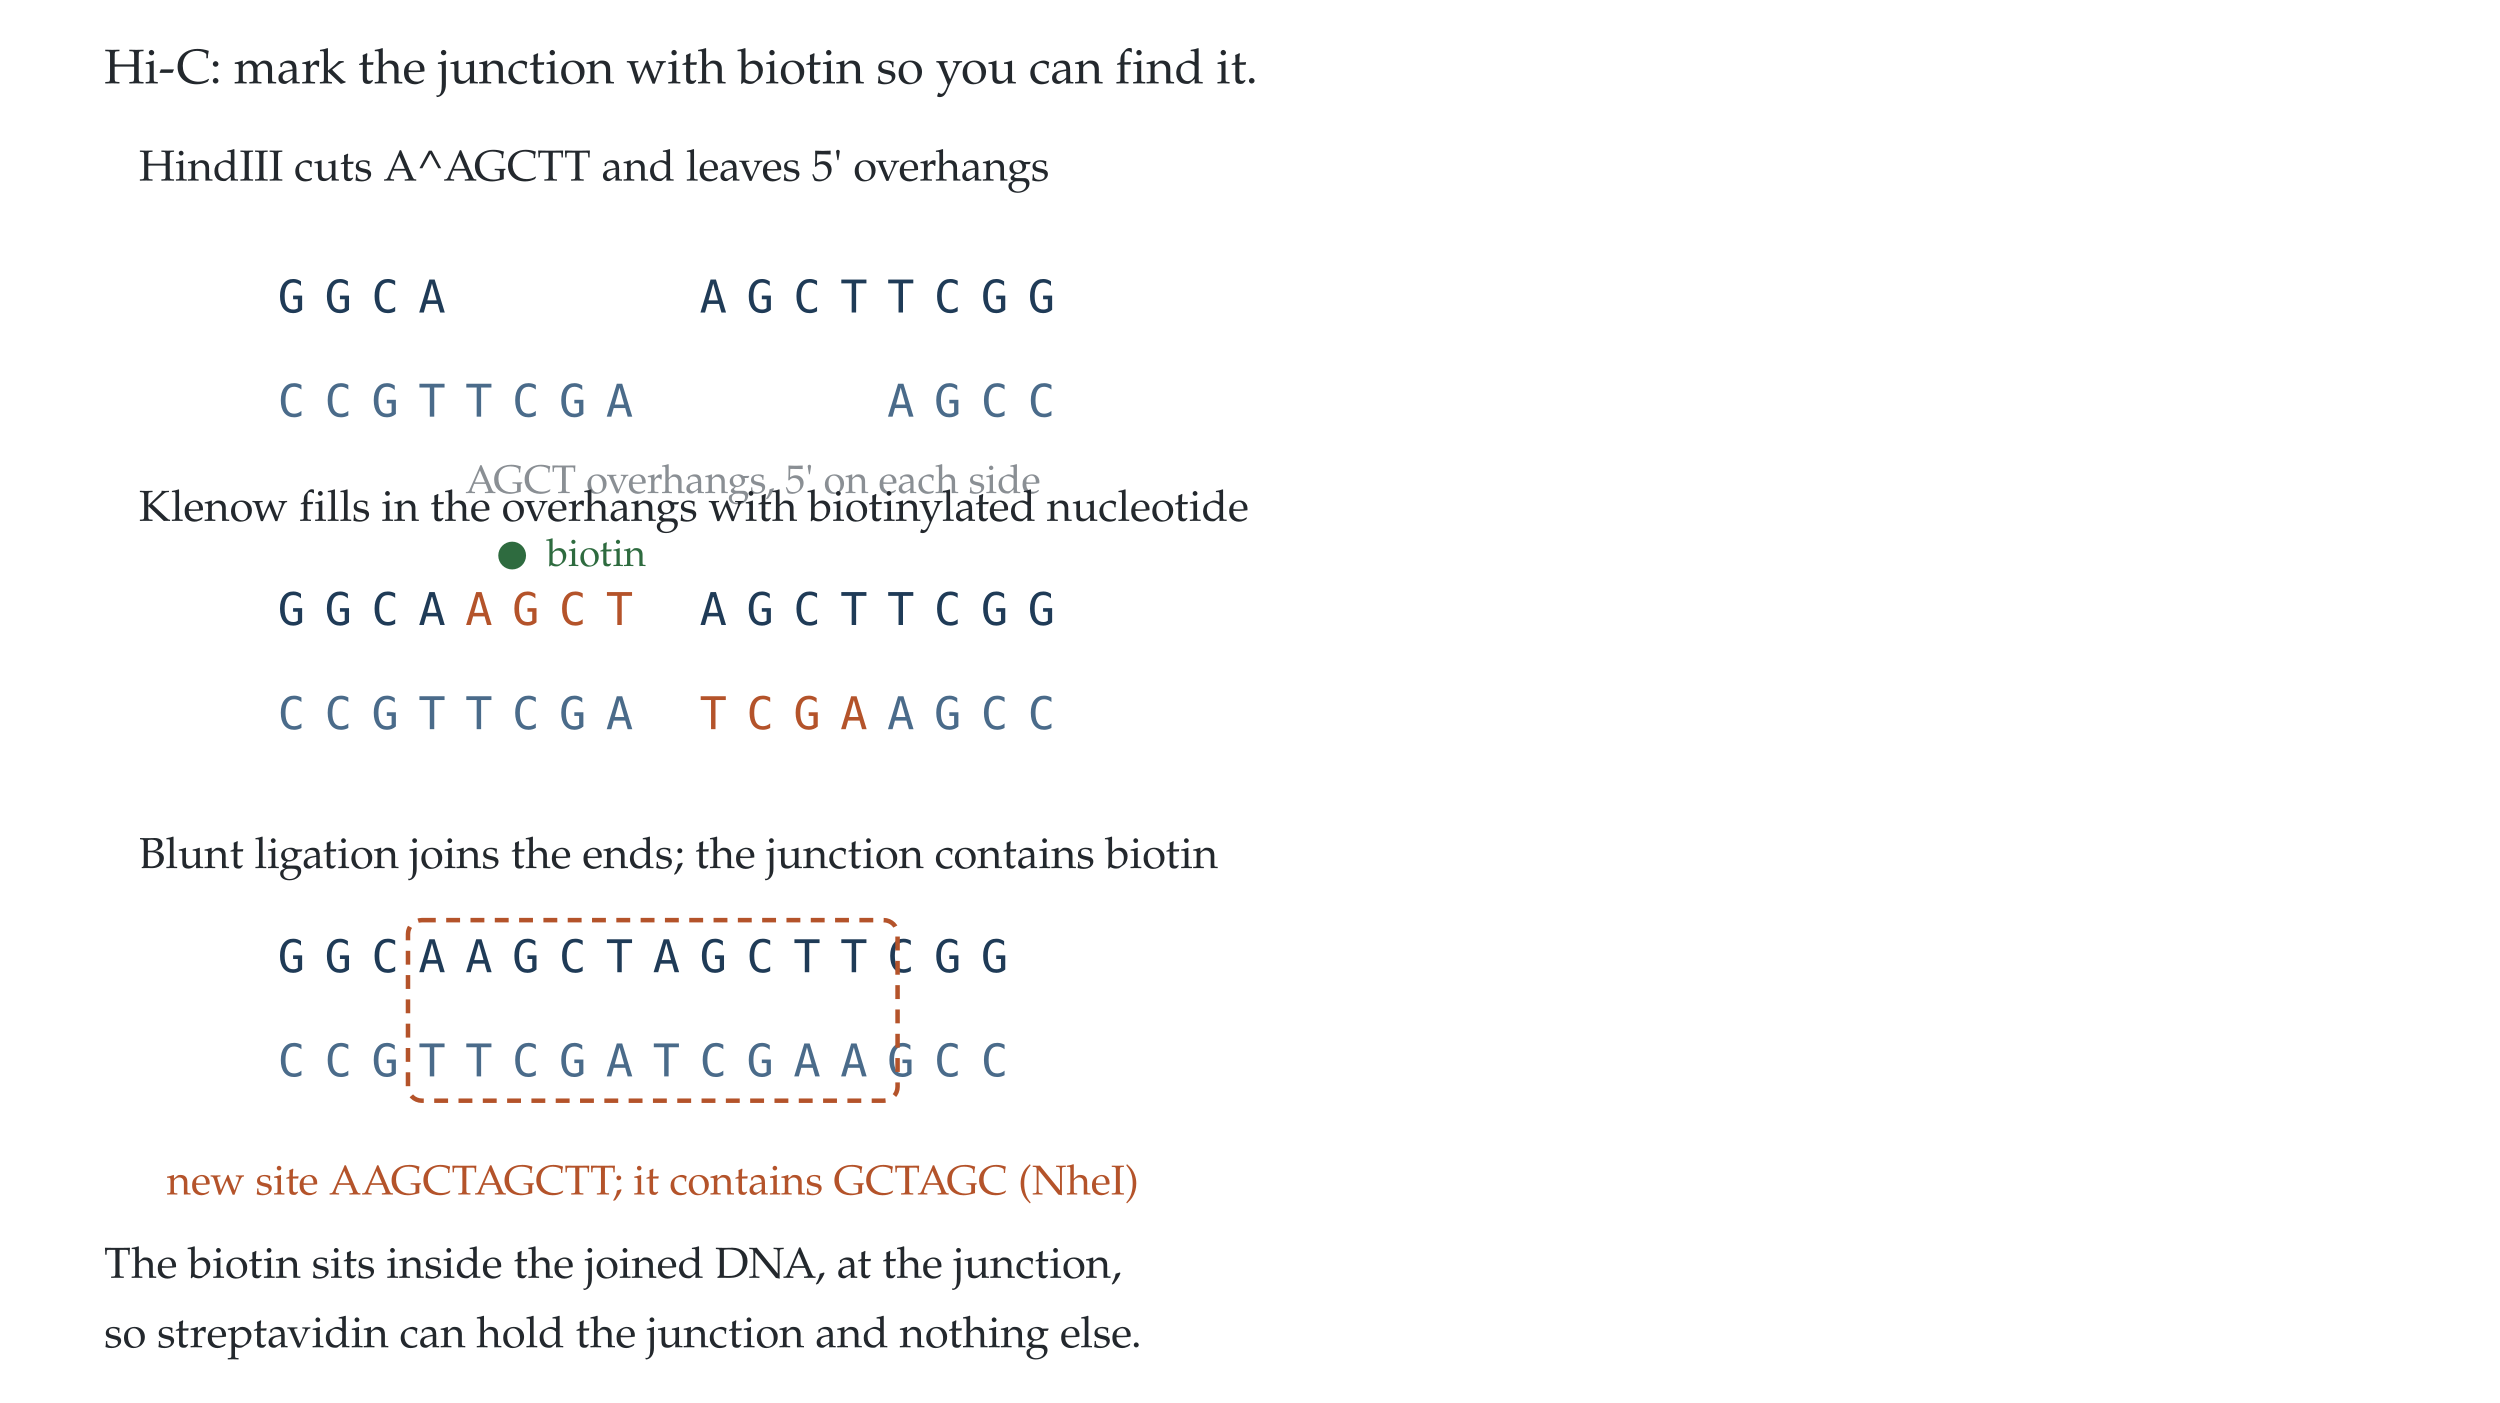
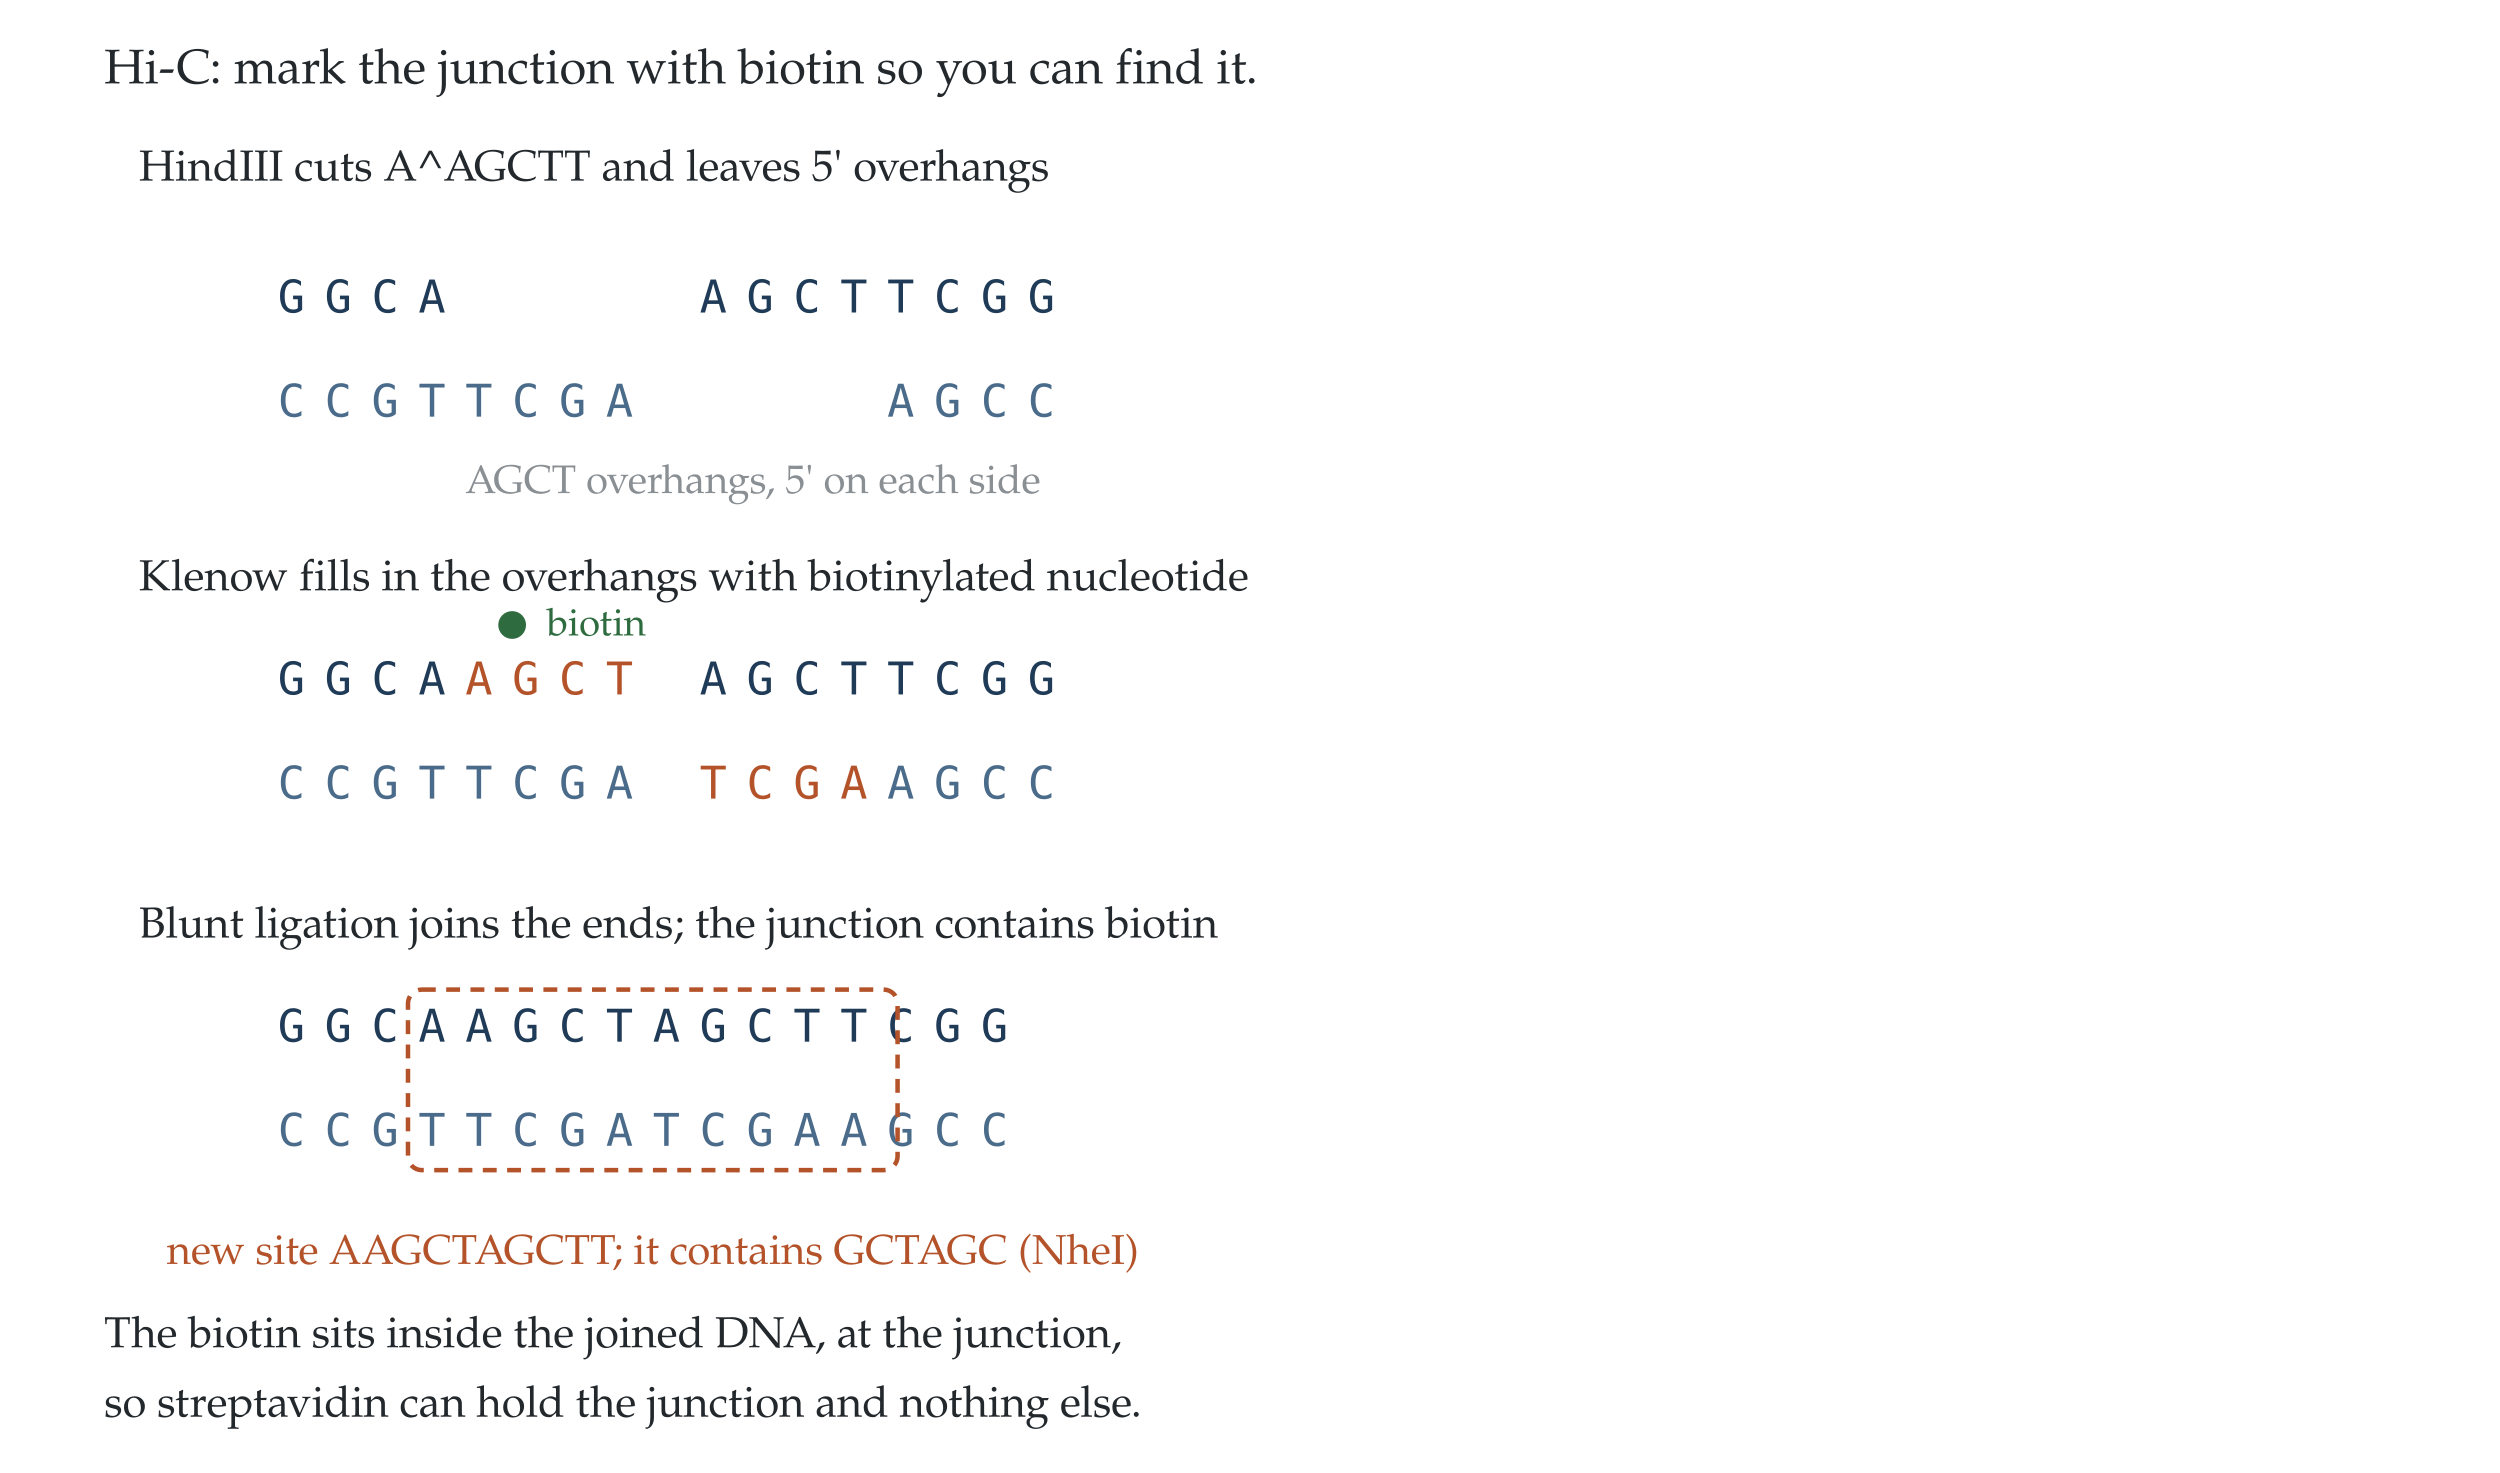
- <svg xmlns="http://www.w3.org/2000/svg" viewBox="0 0 720 404" width="720" height="404" font-family="&quot;Palatino Linotype&quot;, &quot;Book Antiqua&quot;, Palatino, FreeSerif, serif" fill="#23282d">
-   <rect width="720" height="404" fill="none" />
+ <svg xmlns="http://www.w3.org/2000/svg" viewBox="0 0 720 424" width="720" height="424" font-family="&quot;Palatino Linotype&quot;, &quot;Book Antiqua&quot;, Palatino, FreeSerif, serif" fill="#23282d">
+   <rect width="720" height="424" fill="none" />
  <text x="30" y="24" font-size="14" fill="#23282d">Hi-C: mark the junction with biotin so you can find it.</text>
  <text x="40" y="52" font-size="12.5" fill="#23282d">HindIII cuts A^AGCTT and leaves 5' overhangs</text>
  <text x="80.0" y="90" font-size="13" fill="#1f3b57" font-family="ui-monospace, &quot;DejaVu Sans Mono&quot;, &quot;Courier New&quot;, monospace">G</text>
  <text x="93.5" y="90" font-size="13" fill="#1f3b57" font-family="ui-monospace, &quot;DejaVu Sans Mono&quot;, &quot;Courier New&quot;, monospace">G</text>
  <text x="107.0" y="90" font-size="13" fill="#1f3b57" font-family="ui-monospace, &quot;DejaVu Sans Mono&quot;, &quot;Courier New&quot;, monospace">C</text>
  <text x="120.5" y="90" font-size="13" fill="#1f3b57" font-family="ui-monospace, &quot;DejaVu Sans Mono&quot;, &quot;Courier New&quot;, monospace">A</text>
  <text x="80.0" y="120" font-size="13" fill="#4a6b8a" font-family="ui-monospace, &quot;DejaVu Sans Mono&quot;, &quot;Courier New&quot;, monospace">C</text>
  <text x="93.5" y="120" font-size="13" fill="#4a6b8a" font-family="ui-monospace, &quot;DejaVu Sans Mono&quot;, &quot;Courier New&quot;, monospace">C</text>
  <text x="107.0" y="120" font-size="13" fill="#4a6b8a" font-family="ui-monospace, &quot;DejaVu Sans Mono&quot;, &quot;Courier New&quot;, monospace">G</text>
  <text x="120.5" y="120" font-size="13" fill="#4a6b8a" font-family="ui-monospace, &quot;DejaVu Sans Mono&quot;, &quot;Courier New&quot;, monospace">T</text>
  <text x="134.0" y="120" font-size="13" fill="#4a6b8a" font-family="ui-monospace, &quot;DejaVu Sans Mono&quot;, &quot;Courier New&quot;, monospace">T</text>
  <text x="147.5" y="120" font-size="13" fill="#4a6b8a" font-family="ui-monospace, &quot;DejaVu Sans Mono&quot;, &quot;Courier New&quot;, monospace">C</text>
  <text x="161.0" y="120" font-size="13" fill="#4a6b8a" font-family="ui-monospace, &quot;DejaVu Sans Mono&quot;, &quot;Courier New&quot;, monospace">G</text>
  <text x="174.5" y="120" font-size="13" fill="#4a6b8a" font-family="ui-monospace, &quot;DejaVu Sans Mono&quot;, &quot;Courier New&quot;, monospace">A</text>
  <text x="201.5" y="90" font-size="13" fill="#1f3b57" font-family="ui-monospace, &quot;DejaVu Sans Mono&quot;, &quot;Courier New&quot;, monospace">A</text>
  <text x="215.0" y="90" font-size="13" fill="#1f3b57" font-family="ui-monospace, &quot;DejaVu Sans Mono&quot;, &quot;Courier New&quot;, monospace">G</text>
  <text x="228.5" y="90" font-size="13" fill="#1f3b57" font-family="ui-monospace, &quot;DejaVu Sans Mono&quot;, &quot;Courier New&quot;, monospace">C</text>
  <text x="242.0" y="90" font-size="13" fill="#1f3b57" font-family="ui-monospace, &quot;DejaVu Sans Mono&quot;, &quot;Courier New&quot;, monospace">T</text>
  <text x="255.5" y="90" font-size="13" fill="#1f3b57" font-family="ui-monospace, &quot;DejaVu Sans Mono&quot;, &quot;Courier New&quot;, monospace">T</text>
  <text x="269.0" y="90" font-size="13" fill="#1f3b57" font-family="ui-monospace, &quot;DejaVu Sans Mono&quot;, &quot;Courier New&quot;, monospace">C</text>
  <text x="282.5" y="90" font-size="13" fill="#1f3b57" font-family="ui-monospace, &quot;DejaVu Sans Mono&quot;, &quot;Courier New&quot;, monospace">G</text>
  <text x="296.0" y="90" font-size="13" fill="#1f3b57" font-family="ui-monospace, &quot;DejaVu Sans Mono&quot;, &quot;Courier New&quot;, monospace">G</text>
  <text x="255.5" y="120" font-size="13" fill="#4a6b8a" font-family="ui-monospace, &quot;DejaVu Sans Mono&quot;, &quot;Courier New&quot;, monospace">A</text>
  <text x="269.0" y="120" font-size="13" fill="#4a6b8a" font-family="ui-monospace, &quot;DejaVu Sans Mono&quot;, &quot;Courier New&quot;, monospace">G</text>
  <text x="282.5" y="120" font-size="13" fill="#4a6b8a" font-family="ui-monospace, &quot;DejaVu Sans Mono&quot;, &quot;Courier New&quot;, monospace">C</text>
  <text x="296.0" y="120" font-size="13" fill="#4a6b8a" font-family="ui-monospace, &quot;DejaVu Sans Mono&quot;, &quot;Courier New&quot;, monospace">C</text>
  <text x="134.0" y="142" font-size="11.5" fill="#8a8f94">AGCT overhangs, 5' on each side</text>
-   <text x="40" y="150" font-size="12.5" fill="#23282d">Klenow fills in the overhangs with biotinylated nucleotide</text>
-   <text x="80.0" y="180" font-size="13" fill="#1f3b57" font-family="ui-monospace, &quot;DejaVu Sans Mono&quot;, &quot;Courier New&quot;, monospace">G</text>
-   <text x="93.5" y="180" font-size="13" fill="#1f3b57" font-family="ui-monospace, &quot;DejaVu Sans Mono&quot;, &quot;Courier New&quot;, monospace">G</text>
-   <text x="107.0" y="180" font-size="13" fill="#1f3b57" font-family="ui-monospace, &quot;DejaVu Sans Mono&quot;, &quot;Courier New&quot;, monospace">C</text>
-   <text x="120.5" y="180" font-size="13" fill="#1f3b57" font-family="ui-monospace, &quot;DejaVu Sans Mono&quot;, &quot;Courier New&quot;, monospace">A</text>
-   <text x="134.0" y="180" font-size="13" fill="#b4532a" font-family="ui-monospace, &quot;DejaVu Sans Mono&quot;, &quot;Courier New&quot;, monospace">A</text>
-   <text x="147.5" y="180" font-size="13" fill="#b4532a" font-family="ui-monospace, &quot;DejaVu Sans Mono&quot;, &quot;Courier New&quot;, monospace">G</text>
-   <text x="161.0" y="180" font-size="13" fill="#b4532a" font-family="ui-monospace, &quot;DejaVu Sans Mono&quot;, &quot;Courier New&quot;, monospace">C</text>
-   <text x="174.5" y="180" font-size="13" fill="#b4532a" font-family="ui-monospace, &quot;DejaVu Sans Mono&quot;, &quot;Courier New&quot;, monospace">T</text>
-   <text x="80.0" y="210" font-size="13" fill="#4a6b8a" font-family="ui-monospace, &quot;DejaVu Sans Mono&quot;, &quot;Courier New&quot;, monospace">C</text>
-   <text x="93.5" y="210" font-size="13" fill="#4a6b8a" font-family="ui-monospace, &quot;DejaVu Sans Mono&quot;, &quot;Courier New&quot;, monospace">C</text>
-   <text x="107.0" y="210" font-size="13" fill="#4a6b8a" font-family="ui-monospace, &quot;DejaVu Sans Mono&quot;, &quot;Courier New&quot;, monospace">G</text>
-   <text x="120.5" y="210" font-size="13" fill="#4a6b8a" font-family="ui-monospace, &quot;DejaVu Sans Mono&quot;, &quot;Courier New&quot;, monospace">T</text>
-   <text x="134.0" y="210" font-size="13" fill="#4a6b8a" font-family="ui-monospace, &quot;DejaVu Sans Mono&quot;, &quot;Courier New&quot;, monospace">T</text>
-   <text x="147.5" y="210" font-size="13" fill="#4a6b8a" font-family="ui-monospace, &quot;DejaVu Sans Mono&quot;, &quot;Courier New&quot;, monospace">C</text>
-   <text x="161.0" y="210" font-size="13" fill="#4a6b8a" font-family="ui-monospace, &quot;DejaVu Sans Mono&quot;, &quot;Courier New&quot;, monospace">G</text>
-   <text x="174.5" y="210" font-size="13" fill="#4a6b8a" font-family="ui-monospace, &quot;DejaVu Sans Mono&quot;, &quot;Courier New&quot;, monospace">A</text>
-   <text x="201.5" y="180" font-size="13" fill="#1f3b57" font-family="ui-monospace, &quot;DejaVu Sans Mono&quot;, &quot;Courier New&quot;, monospace">A</text>
-   <text x="215.0" y="180" font-size="13" fill="#1f3b57" font-family="ui-monospace, &quot;DejaVu Sans Mono&quot;, &quot;Courier New&quot;, monospace">G</text>
-   <text x="228.5" y="180" font-size="13" fill="#1f3b57" font-family="ui-monospace, &quot;DejaVu Sans Mono&quot;, &quot;Courier New&quot;, monospace">C</text>
-   <text x="242.0" y="180" font-size="13" fill="#1f3b57" font-family="ui-monospace, &quot;DejaVu Sans Mono&quot;, &quot;Courier New&quot;, monospace">T</text>
-   <text x="255.5" y="180" font-size="13" fill="#1f3b57" font-family="ui-monospace, &quot;DejaVu Sans Mono&quot;, &quot;Courier New&quot;, monospace">T</text>
-   <text x="269.0" y="180" font-size="13" fill="#1f3b57" font-family="ui-monospace, &quot;DejaVu Sans Mono&quot;, &quot;Courier New&quot;, monospace">C</text>
-   <text x="282.5" y="180" font-size="13" fill="#1f3b57" font-family="ui-monospace, &quot;DejaVu Sans Mono&quot;, &quot;Courier New&quot;, monospace">G</text>
-   <text x="296.0" y="180" font-size="13" fill="#1f3b57" font-family="ui-monospace, &quot;DejaVu Sans Mono&quot;, &quot;Courier New&quot;, monospace">G</text>
-   <text x="201.5" y="210" font-size="13" fill="#b4532a" font-family="ui-monospace, &quot;DejaVu Sans Mono&quot;, &quot;Courier New&quot;, monospace">T</text>
-   <text x="215.0" y="210" font-size="13" fill="#b4532a" font-family="ui-monospace, &quot;DejaVu Sans Mono&quot;, &quot;Courier New&quot;, monospace">C</text>
-   <text x="228.5" y="210" font-size="13" fill="#b4532a" font-family="ui-monospace, &quot;DejaVu Sans Mono&quot;, &quot;Courier New&quot;, monospace">G</text>
-   <text x="242.0" y="210" font-size="13" fill="#b4532a" font-family="ui-monospace, &quot;DejaVu Sans Mono&quot;, &quot;Courier New&quot;, monospace">A</text>
-   <text x="255.5" y="210" font-size="13" fill="#4a6b8a" font-family="ui-monospace, &quot;DejaVu Sans Mono&quot;, &quot;Courier New&quot;, monospace">A</text>
-   <text x="269.0" y="210" font-size="13" fill="#4a6b8a" font-family="ui-monospace, &quot;DejaVu Sans Mono&quot;, &quot;Courier New&quot;, monospace">G</text>
-   <text x="282.5" y="210" font-size="13" fill="#4a6b8a" font-family="ui-monospace, &quot;DejaVu Sans Mono&quot;, &quot;Courier New&quot;, monospace">C</text>
-   <text x="296.0" y="210" font-size="13" fill="#4a6b8a" font-family="ui-monospace, &quot;DejaVu Sans Mono&quot;, &quot;Courier New&quot;, monospace">C</text>
-   <circle cx="147.5" cy="160" r="4" fill="#2e6b3f" />
-   <text x="157.5" y="163" font-size="11" fill="#2e6b3f">biotin</text>
-   <text x="40" y="250" font-size="12.5" fill="#23282d">Blunt ligation joins the ends; the junction contains biotin</text>
-   <text x="80.0" y="280" font-size="13" fill="#1f3b57" font-family="ui-monospace, &quot;DejaVu Sans Mono&quot;, &quot;Courier New&quot;, monospace">G</text>
-   <text x="93.5" y="280" font-size="13" fill="#1f3b57" font-family="ui-monospace, &quot;DejaVu Sans Mono&quot;, &quot;Courier New&quot;, monospace">G</text>
-   <text x="107.0" y="280" font-size="13" fill="#1f3b57" font-family="ui-monospace, &quot;DejaVu Sans Mono&quot;, &quot;Courier New&quot;, monospace">C</text>
-   <text x="120.5" y="280" font-size="13" fill="#1f3b57" font-family="ui-monospace, &quot;DejaVu Sans Mono&quot;, &quot;Courier New&quot;, monospace">A</text>
-   <text x="134.0" y="280" font-size="13" fill="#1f3b57" font-family="ui-monospace, &quot;DejaVu Sans Mono&quot;, &quot;Courier New&quot;, monospace">A</text>
-   <text x="147.5" y="280" font-size="13" fill="#1f3b57" font-family="ui-monospace, &quot;DejaVu Sans Mono&quot;, &quot;Courier New&quot;, monospace">G</text>
-   <text x="161.0" y="280" font-size="13" fill="#1f3b57" font-family="ui-monospace, &quot;DejaVu Sans Mono&quot;, &quot;Courier New&quot;, monospace">C</text>
-   <text x="174.5" y="280" font-size="13" fill="#1f3b57" font-family="ui-monospace, &quot;DejaVu Sans Mono&quot;, &quot;Courier New&quot;, monospace">T</text>
-   <text x="188.0" y="280" font-size="13" fill="#1f3b57" font-family="ui-monospace, &quot;DejaVu Sans Mono&quot;, &quot;Courier New&quot;, monospace">A</text>
-   <text x="201.5" y="280" font-size="13" fill="#1f3b57" font-family="ui-monospace, &quot;DejaVu Sans Mono&quot;, &quot;Courier New&quot;, monospace">G</text>
-   <text x="215.0" y="280" font-size="13" fill="#1f3b57" font-family="ui-monospace, &quot;DejaVu Sans Mono&quot;, &quot;Courier New&quot;, monospace">C</text>
-   <text x="228.5" y="280" font-size="13" fill="#1f3b57" font-family="ui-monospace, &quot;DejaVu Sans Mono&quot;, &quot;Courier New&quot;, monospace">T</text>
-   <text x="242.0" y="280" font-size="13" fill="#1f3b57" font-family="ui-monospace, &quot;DejaVu Sans Mono&quot;, &quot;Courier New&quot;, monospace">T</text>
-   <text x="255.5" y="280" font-size="13" fill="#1f3b57" font-family="ui-monospace, &quot;DejaVu Sans Mono&quot;, &quot;Courier New&quot;, monospace">C</text>
-   <text x="269.0" y="280" font-size="13" fill="#1f3b57" font-family="ui-monospace, &quot;DejaVu Sans Mono&quot;, &quot;Courier New&quot;, monospace">G</text>
-   <text x="282.5" y="280" font-size="13" fill="#1f3b57" font-family="ui-monospace, &quot;DejaVu Sans Mono&quot;, &quot;Courier New&quot;, monospace">G</text>
-   <text x="80.0" y="310" font-size="13" fill="#4a6b8a" font-family="ui-monospace, &quot;DejaVu Sans Mono&quot;, &quot;Courier New&quot;, monospace">C</text>
-   <text x="93.5" y="310" font-size="13" fill="#4a6b8a" font-family="ui-monospace, &quot;DejaVu Sans Mono&quot;, &quot;Courier New&quot;, monospace">C</text>
-   <text x="107.0" y="310" font-size="13" fill="#4a6b8a" font-family="ui-monospace, &quot;DejaVu Sans Mono&quot;, &quot;Courier New&quot;, monospace">G</text>
-   <text x="120.5" y="310" font-size="13" fill="#4a6b8a" font-family="ui-monospace, &quot;DejaVu Sans Mono&quot;, &quot;Courier New&quot;, monospace">T</text>
-   <text x="134.0" y="310" font-size="13" fill="#4a6b8a" font-family="ui-monospace, &quot;DejaVu Sans Mono&quot;, &quot;Courier New&quot;, monospace">T</text>
-   <text x="147.5" y="310" font-size="13" fill="#4a6b8a" font-family="ui-monospace, &quot;DejaVu Sans Mono&quot;, &quot;Courier New&quot;, monospace">C</text>
-   <text x="161.0" y="310" font-size="13" fill="#4a6b8a" font-family="ui-monospace, &quot;DejaVu Sans Mono&quot;, &quot;Courier New&quot;, monospace">G</text>
-   <text x="174.5" y="310" font-size="13" fill="#4a6b8a" font-family="ui-monospace, &quot;DejaVu Sans Mono&quot;, &quot;Courier New&quot;, monospace">A</text>
-   <text x="188.0" y="310" font-size="13" fill="#4a6b8a" font-family="ui-monospace, &quot;DejaVu Sans Mono&quot;, &quot;Courier New&quot;, monospace">T</text>
-   <text x="201.5" y="310" font-size="13" fill="#4a6b8a" font-family="ui-monospace, &quot;DejaVu Sans Mono&quot;, &quot;Courier New&quot;, monospace">C</text>
-   <text x="215.0" y="310" font-size="13" fill="#4a6b8a" font-family="ui-monospace, &quot;DejaVu Sans Mono&quot;, &quot;Courier New&quot;, monospace">G</text>
-   <text x="228.5" y="310" font-size="13" fill="#4a6b8a" font-family="ui-monospace, &quot;DejaVu Sans Mono&quot;, &quot;Courier New&quot;, monospace">A</text>
-   <text x="242.0" y="310" font-size="13" fill="#4a6b8a" font-family="ui-monospace, &quot;DejaVu Sans Mono&quot;, &quot;Courier New&quot;, monospace">A</text>
-   <text x="255.5" y="310" font-size="13" fill="#4a6b8a" font-family="ui-monospace, &quot;DejaVu Sans Mono&quot;, &quot;Courier New&quot;, monospace">G</text>
-   <text x="269.0" y="310" font-size="13" fill="#4a6b8a" font-family="ui-monospace, &quot;DejaVu Sans Mono&quot;, &quot;Courier New&quot;, monospace">C</text>
-   <text x="282.5" y="310" font-size="13" fill="#4a6b8a" font-family="ui-monospace, &quot;DejaVu Sans Mono&quot;, &quot;Courier New&quot;, monospace">C</text>
-   <rect x="117.5" y="265" width="141.0" height="52" fill="none" stroke="#b4532a" stroke-width="1.3" stroke-dasharray="4 3" rx="4" />
-   <text x="188.0" y="344" font-size="12" text-anchor="middle" fill="#b4532a">new site AAGCTAGCTT; it contains GCTAGC (NheI)</text>
-   <text x="30" y="368" font-size="12.5" fill="#23282d">The biotin sits inside the joined DNA, at the junction,</text>
-   <text x="30" y="388" font-size="12.5" fill="#23282d">so streptavidin can hold the junction and nothing else.</text>
+   <text x="40" y="170" font-size="12.5" fill="#23282d">Klenow fills in the overhangs with biotinylated nucleotide</text>
+   <text x="80.0" y="200" font-size="13" fill="#1f3b57" font-family="ui-monospace, &quot;DejaVu Sans Mono&quot;, &quot;Courier New&quot;, monospace">G</text>
+   <text x="93.5" y="200" font-size="13" fill="#1f3b57" font-family="ui-monospace, &quot;DejaVu Sans Mono&quot;, &quot;Courier New&quot;, monospace">G</text>
+   <text x="107.0" y="200" font-size="13" fill="#1f3b57" font-family="ui-monospace, &quot;DejaVu Sans Mono&quot;, &quot;Courier New&quot;, monospace">C</text>
+   <text x="120.5" y="200" font-size="13" fill="#1f3b57" font-family="ui-monospace, &quot;DejaVu Sans Mono&quot;, &quot;Courier New&quot;, monospace">A</text>
+   <text x="134.0" y="200" font-size="13" fill="#b4532a" font-family="ui-monospace, &quot;DejaVu Sans Mono&quot;, &quot;Courier New&quot;, monospace">A</text>
+   <text x="147.5" y="200" font-size="13" fill="#b4532a" font-family="ui-monospace, &quot;DejaVu Sans Mono&quot;, &quot;Courier New&quot;, monospace">G</text>
+   <text x="161.0" y="200" font-size="13" fill="#b4532a" font-family="ui-monospace, &quot;DejaVu Sans Mono&quot;, &quot;Courier New&quot;, monospace">C</text>
+   <text x="174.5" y="200" font-size="13" fill="#b4532a" font-family="ui-monospace, &quot;DejaVu Sans Mono&quot;, &quot;Courier New&quot;, monospace">T</text>
+   <text x="80.0" y="230" font-size="13" fill="#4a6b8a" font-family="ui-monospace, &quot;DejaVu Sans Mono&quot;, &quot;Courier New&quot;, monospace">C</text>
+   <text x="93.5" y="230" font-size="13" fill="#4a6b8a" font-family="ui-monospace, &quot;DejaVu Sans Mono&quot;, &quot;Courier New&quot;, monospace">C</text>
+   <text x="107.0" y="230" font-size="13" fill="#4a6b8a" font-family="ui-monospace, &quot;DejaVu Sans Mono&quot;, &quot;Courier New&quot;, monospace">G</text>
+   <text x="120.5" y="230" font-size="13" fill="#4a6b8a" font-family="ui-monospace, &quot;DejaVu Sans Mono&quot;, &quot;Courier New&quot;, monospace">T</text>
+   <text x="134.0" y="230" font-size="13" fill="#4a6b8a" font-family="ui-monospace, &quot;DejaVu Sans Mono&quot;, &quot;Courier New&quot;, monospace">T</text>
+   <text x="147.5" y="230" font-size="13" fill="#4a6b8a" font-family="ui-monospace, &quot;DejaVu Sans Mono&quot;, &quot;Courier New&quot;, monospace">C</text>
+   <text x="161.0" y="230" font-size="13" fill="#4a6b8a" font-family="ui-monospace, &quot;DejaVu Sans Mono&quot;, &quot;Courier New&quot;, monospace">G</text>
+   <text x="174.5" y="230" font-size="13" fill="#4a6b8a" font-family="ui-monospace, &quot;DejaVu Sans Mono&quot;, &quot;Courier New&quot;, monospace">A</text>
+   <text x="201.5" y="200" font-size="13" fill="#1f3b57" font-family="ui-monospace, &quot;DejaVu Sans Mono&quot;, &quot;Courier New&quot;, monospace">A</text>
+   <text x="215.0" y="200" font-size="13" fill="#1f3b57" font-family="ui-monospace, &quot;DejaVu Sans Mono&quot;, &quot;Courier New&quot;, monospace">G</text>
+   <text x="228.5" y="200" font-size="13" fill="#1f3b57" font-family="ui-monospace, &quot;DejaVu Sans Mono&quot;, &quot;Courier New&quot;, monospace">C</text>
+   <text x="242.0" y="200" font-size="13" fill="#1f3b57" font-family="ui-monospace, &quot;DejaVu Sans Mono&quot;, &quot;Courier New&quot;, monospace">T</text>
+   <text x="255.5" y="200" font-size="13" fill="#1f3b57" font-family="ui-monospace, &quot;DejaVu Sans Mono&quot;, &quot;Courier New&quot;, monospace">T</text>
+   <text x="269.0" y="200" font-size="13" fill="#1f3b57" font-family="ui-monospace, &quot;DejaVu Sans Mono&quot;, &quot;Courier New&quot;, monospace">C</text>
+   <text x="282.5" y="200" font-size="13" fill="#1f3b57" font-family="ui-monospace, &quot;DejaVu Sans Mono&quot;, &quot;Courier New&quot;, monospace">G</text>
+   <text x="296.0" y="200" font-size="13" fill="#1f3b57" font-family="ui-monospace, &quot;DejaVu Sans Mono&quot;, &quot;Courier New&quot;, monospace">G</text>
+   <text x="201.5" y="230" font-size="13" fill="#b4532a" font-family="ui-monospace, &quot;DejaVu Sans Mono&quot;, &quot;Courier New&quot;, monospace">T</text>
+   <text x="215.0" y="230" font-size="13" fill="#b4532a" font-family="ui-monospace, &quot;DejaVu Sans Mono&quot;, &quot;Courier New&quot;, monospace">C</text>
+   <text x="228.5" y="230" font-size="13" fill="#b4532a" font-family="ui-monospace, &quot;DejaVu Sans Mono&quot;, &quot;Courier New&quot;, monospace">G</text>
+   <text x="242.0" y="230" font-size="13" fill="#b4532a" font-family="ui-monospace, &quot;DejaVu Sans Mono&quot;, &quot;Courier New&quot;, monospace">A</text>
+   <text x="255.5" y="230" font-size="13" fill="#4a6b8a" font-family="ui-monospace, &quot;DejaVu Sans Mono&quot;, &quot;Courier New&quot;, monospace">A</text>
+   <text x="269.0" y="230" font-size="13" fill="#4a6b8a" font-family="ui-monospace, &quot;DejaVu Sans Mono&quot;, &quot;Courier New&quot;, monospace">G</text>
+   <text x="282.5" y="230" font-size="13" fill="#4a6b8a" font-family="ui-monospace, &quot;DejaVu Sans Mono&quot;, &quot;Courier New&quot;, monospace">C</text>
+   <text x="296.0" y="230" font-size="13" fill="#4a6b8a" font-family="ui-monospace, &quot;DejaVu Sans Mono&quot;, &quot;Courier New&quot;, monospace">C</text>
+   <circle cx="147.5" cy="180" r="4" fill="#2e6b3f" />
+   <text x="157.5" y="183" font-size="11" fill="#2e6b3f">biotin</text>
+   <text x="40" y="270" font-size="12.5" fill="#23282d">Blunt ligation joins the ends; the junction contains biotin</text>
+   <text x="80.0" y="300" font-size="13" fill="#1f3b57" font-family="ui-monospace, &quot;DejaVu Sans Mono&quot;, &quot;Courier New&quot;, monospace">G</text>
+   <text x="93.5" y="300" font-size="13" fill="#1f3b57" font-family="ui-monospace, &quot;DejaVu Sans Mono&quot;, &quot;Courier New&quot;, monospace">G</text>
+   <text x="107.0" y="300" font-size="13" fill="#1f3b57" font-family="ui-monospace, &quot;DejaVu Sans Mono&quot;, &quot;Courier New&quot;, monospace">C</text>
+   <text x="120.5" y="300" font-size="13" fill="#1f3b57" font-family="ui-monospace, &quot;DejaVu Sans Mono&quot;, &quot;Courier New&quot;, monospace">A</text>
+   <text x="134.0" y="300" font-size="13" fill="#1f3b57" font-family="ui-monospace, &quot;DejaVu Sans Mono&quot;, &quot;Courier New&quot;, monospace">A</text>
+   <text x="147.5" y="300" font-size="13" fill="#1f3b57" font-family="ui-monospace, &quot;DejaVu Sans Mono&quot;, &quot;Courier New&quot;, monospace">G</text>
+   <text x="161.0" y="300" font-size="13" fill="#1f3b57" font-family="ui-monospace, &quot;DejaVu Sans Mono&quot;, &quot;Courier New&quot;, monospace">C</text>
+   <text x="174.5" y="300" font-size="13" fill="#1f3b57" font-family="ui-monospace, &quot;DejaVu Sans Mono&quot;, &quot;Courier New&quot;, monospace">T</text>
+   <text x="188.0" y="300" font-size="13" fill="#1f3b57" font-family="ui-monospace, &quot;DejaVu Sans Mono&quot;, &quot;Courier New&quot;, monospace">A</text>
+   <text x="201.5" y="300" font-size="13" fill="#1f3b57" font-family="ui-monospace, &quot;DejaVu Sans Mono&quot;, &quot;Courier New&quot;, monospace">G</text>
+   <text x="215.0" y="300" font-size="13" fill="#1f3b57" font-family="ui-monospace, &quot;DejaVu Sans Mono&quot;, &quot;Courier New&quot;, monospace">C</text>
+   <text x="228.5" y="300" font-size="13" fill="#1f3b57" font-family="ui-monospace, &quot;DejaVu Sans Mono&quot;, &quot;Courier New&quot;, monospace">T</text>
+   <text x="242.0" y="300" font-size="13" fill="#1f3b57" font-family="ui-monospace, &quot;DejaVu Sans Mono&quot;, &quot;Courier New&quot;, monospace">T</text>
+   <text x="255.5" y="300" font-size="13" fill="#1f3b57" font-family="ui-monospace, &quot;DejaVu Sans Mono&quot;, &quot;Courier New&quot;, monospace">C</text>
+   <text x="269.0" y="300" font-size="13" fill="#1f3b57" font-family="ui-monospace, &quot;DejaVu Sans Mono&quot;, &quot;Courier New&quot;, monospace">G</text>
+   <text x="282.5" y="300" font-size="13" fill="#1f3b57" font-family="ui-monospace, &quot;DejaVu Sans Mono&quot;, &quot;Courier New&quot;, monospace">G</text>
+   <text x="80.0" y="330" font-size="13" fill="#4a6b8a" font-family="ui-monospace, &quot;DejaVu Sans Mono&quot;, &quot;Courier New&quot;, monospace">C</text>
+   <text x="93.5" y="330" font-size="13" fill="#4a6b8a" font-family="ui-monospace, &quot;DejaVu Sans Mono&quot;, &quot;Courier New&quot;, monospace">C</text>
+   <text x="107.0" y="330" font-size="13" fill="#4a6b8a" font-family="ui-monospace, &quot;DejaVu Sans Mono&quot;, &quot;Courier New&quot;, monospace">G</text>
+   <text x="120.5" y="330" font-size="13" fill="#4a6b8a" font-family="ui-monospace, &quot;DejaVu Sans Mono&quot;, &quot;Courier New&quot;, monospace">T</text>
+   <text x="134.0" y="330" font-size="13" fill="#4a6b8a" font-family="ui-monospace, &quot;DejaVu Sans Mono&quot;, &quot;Courier New&quot;, monospace">T</text>
+   <text x="147.5" y="330" font-size="13" fill="#4a6b8a" font-family="ui-monospace, &quot;DejaVu Sans Mono&quot;, &quot;Courier New&quot;, monospace">C</text>
+   <text x="161.0" y="330" font-size="13" fill="#4a6b8a" font-family="ui-monospace, &quot;DejaVu Sans Mono&quot;, &quot;Courier New&quot;, monospace">G</text>
+   <text x="174.5" y="330" font-size="13" fill="#4a6b8a" font-family="ui-monospace, &quot;DejaVu Sans Mono&quot;, &quot;Courier New&quot;, monospace">A</text>
+   <text x="188.0" y="330" font-size="13" fill="#4a6b8a" font-family="ui-monospace, &quot;DejaVu Sans Mono&quot;, &quot;Courier New&quot;, monospace">T</text>
+   <text x="201.5" y="330" font-size="13" fill="#4a6b8a" font-family="ui-monospace, &quot;DejaVu Sans Mono&quot;, &quot;Courier New&quot;, monospace">C</text>
+   <text x="215.0" y="330" font-size="13" fill="#4a6b8a" font-family="ui-monospace, &quot;DejaVu Sans Mono&quot;, &quot;Courier New&quot;, monospace">G</text>
+   <text x="228.5" y="330" font-size="13" fill="#4a6b8a" font-family="ui-monospace, &quot;DejaVu Sans Mono&quot;, &quot;Courier New&quot;, monospace">A</text>
+   <text x="242.0" y="330" font-size="13" fill="#4a6b8a" font-family="ui-monospace, &quot;DejaVu Sans Mono&quot;, &quot;Courier New&quot;, monospace">A</text>
+   <text x="255.5" y="330" font-size="13" fill="#4a6b8a" font-family="ui-monospace, &quot;DejaVu Sans Mono&quot;, &quot;Courier New&quot;, monospace">G</text>
+   <text x="269.0" y="330" font-size="13" fill="#4a6b8a" font-family="ui-monospace, &quot;DejaVu Sans Mono&quot;, &quot;Courier New&quot;, monospace">C</text>
+   <text x="282.5" y="330" font-size="13" fill="#4a6b8a" font-family="ui-monospace, &quot;DejaVu Sans Mono&quot;, &quot;Courier New&quot;, monospace">C</text>
+   <rect x="117.5" y="285" width="141.0" height="52" fill="none" stroke="#b4532a" stroke-width="1.3" stroke-dasharray="4 3" rx="4" />
+   <text x="188.0" y="364" font-size="12" text-anchor="middle" fill="#b4532a">new site AAGCTAGCTT; it contains GCTAGC (NheI)</text>
+   <text x="30" y="388" font-size="12.5" fill="#23282d">The biotin sits inside the joined DNA, at the junction,</text>
+   <text x="30" y="408" font-size="12.5" fill="#23282d">so streptavidin can hold the junction and nothing else.</text>
</svg>
